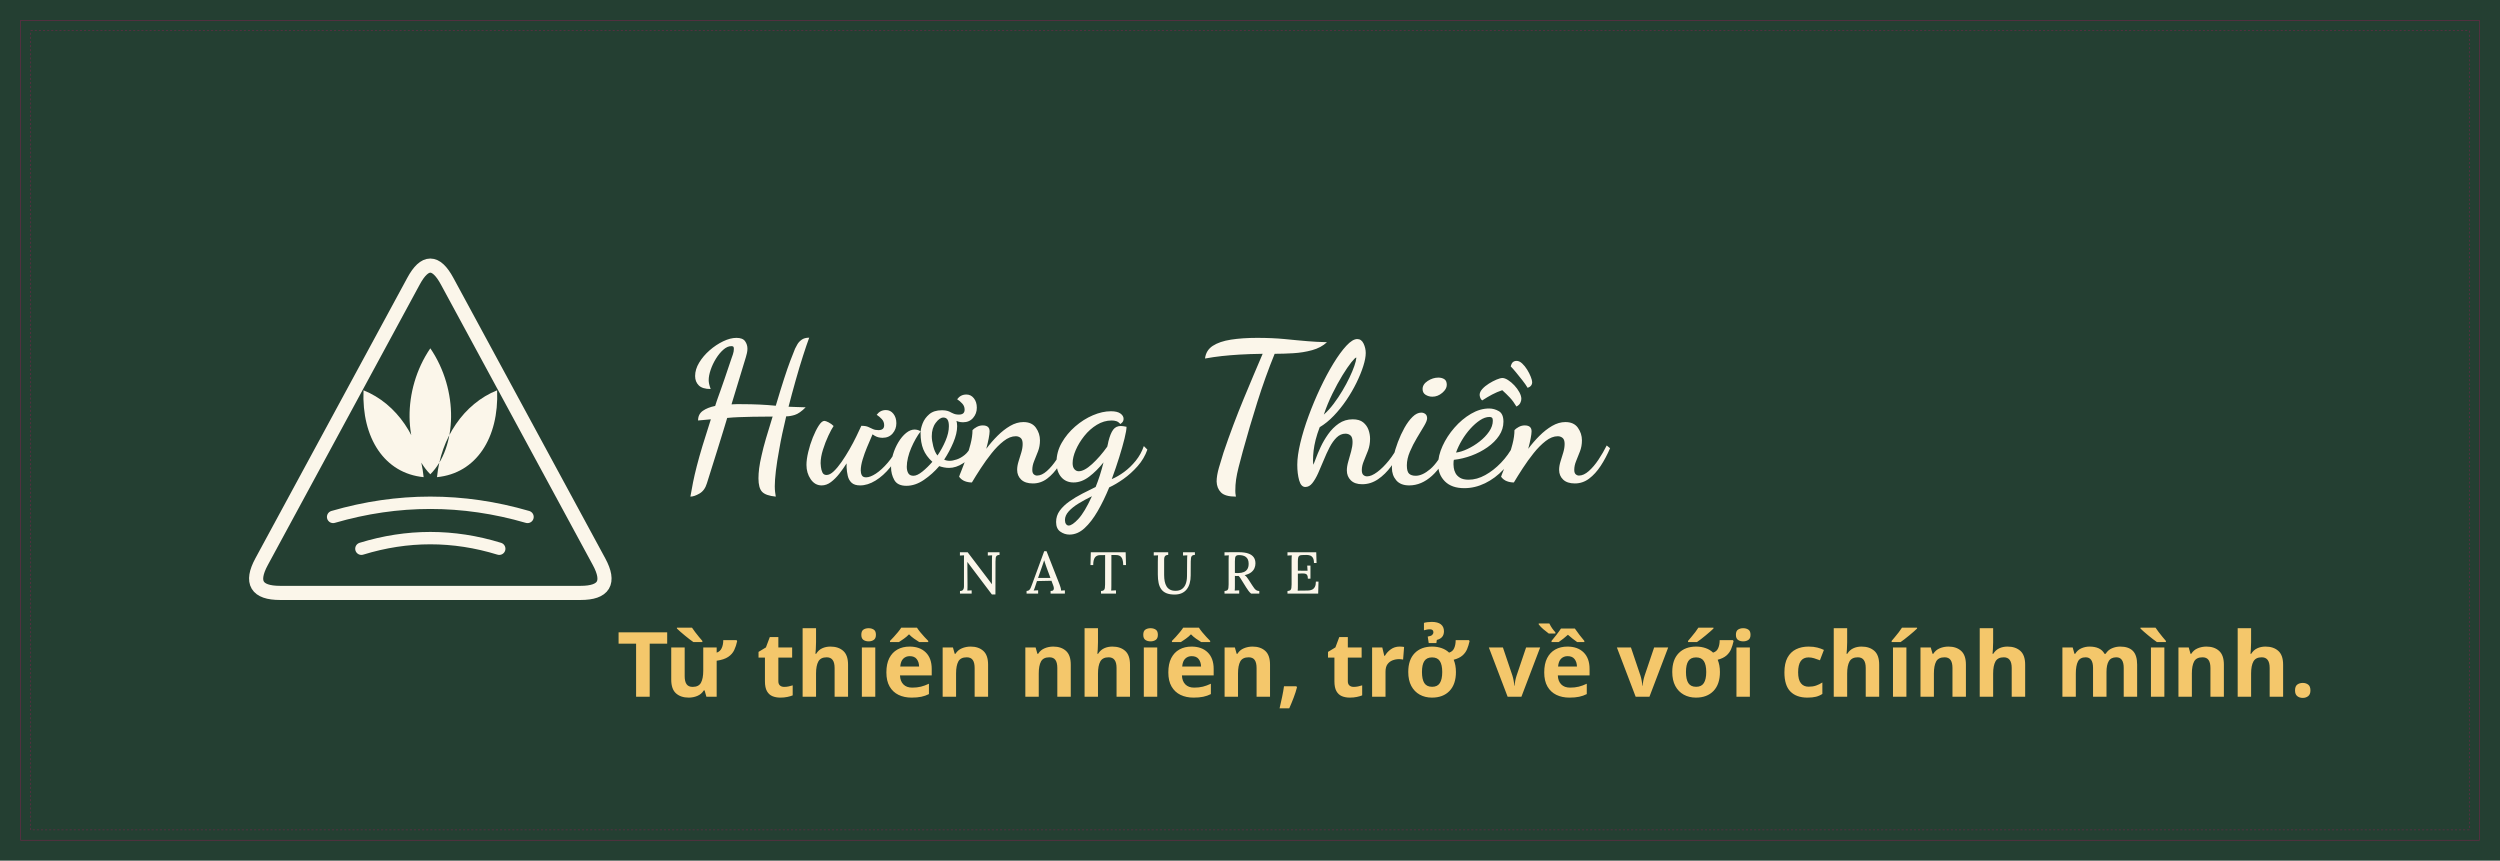
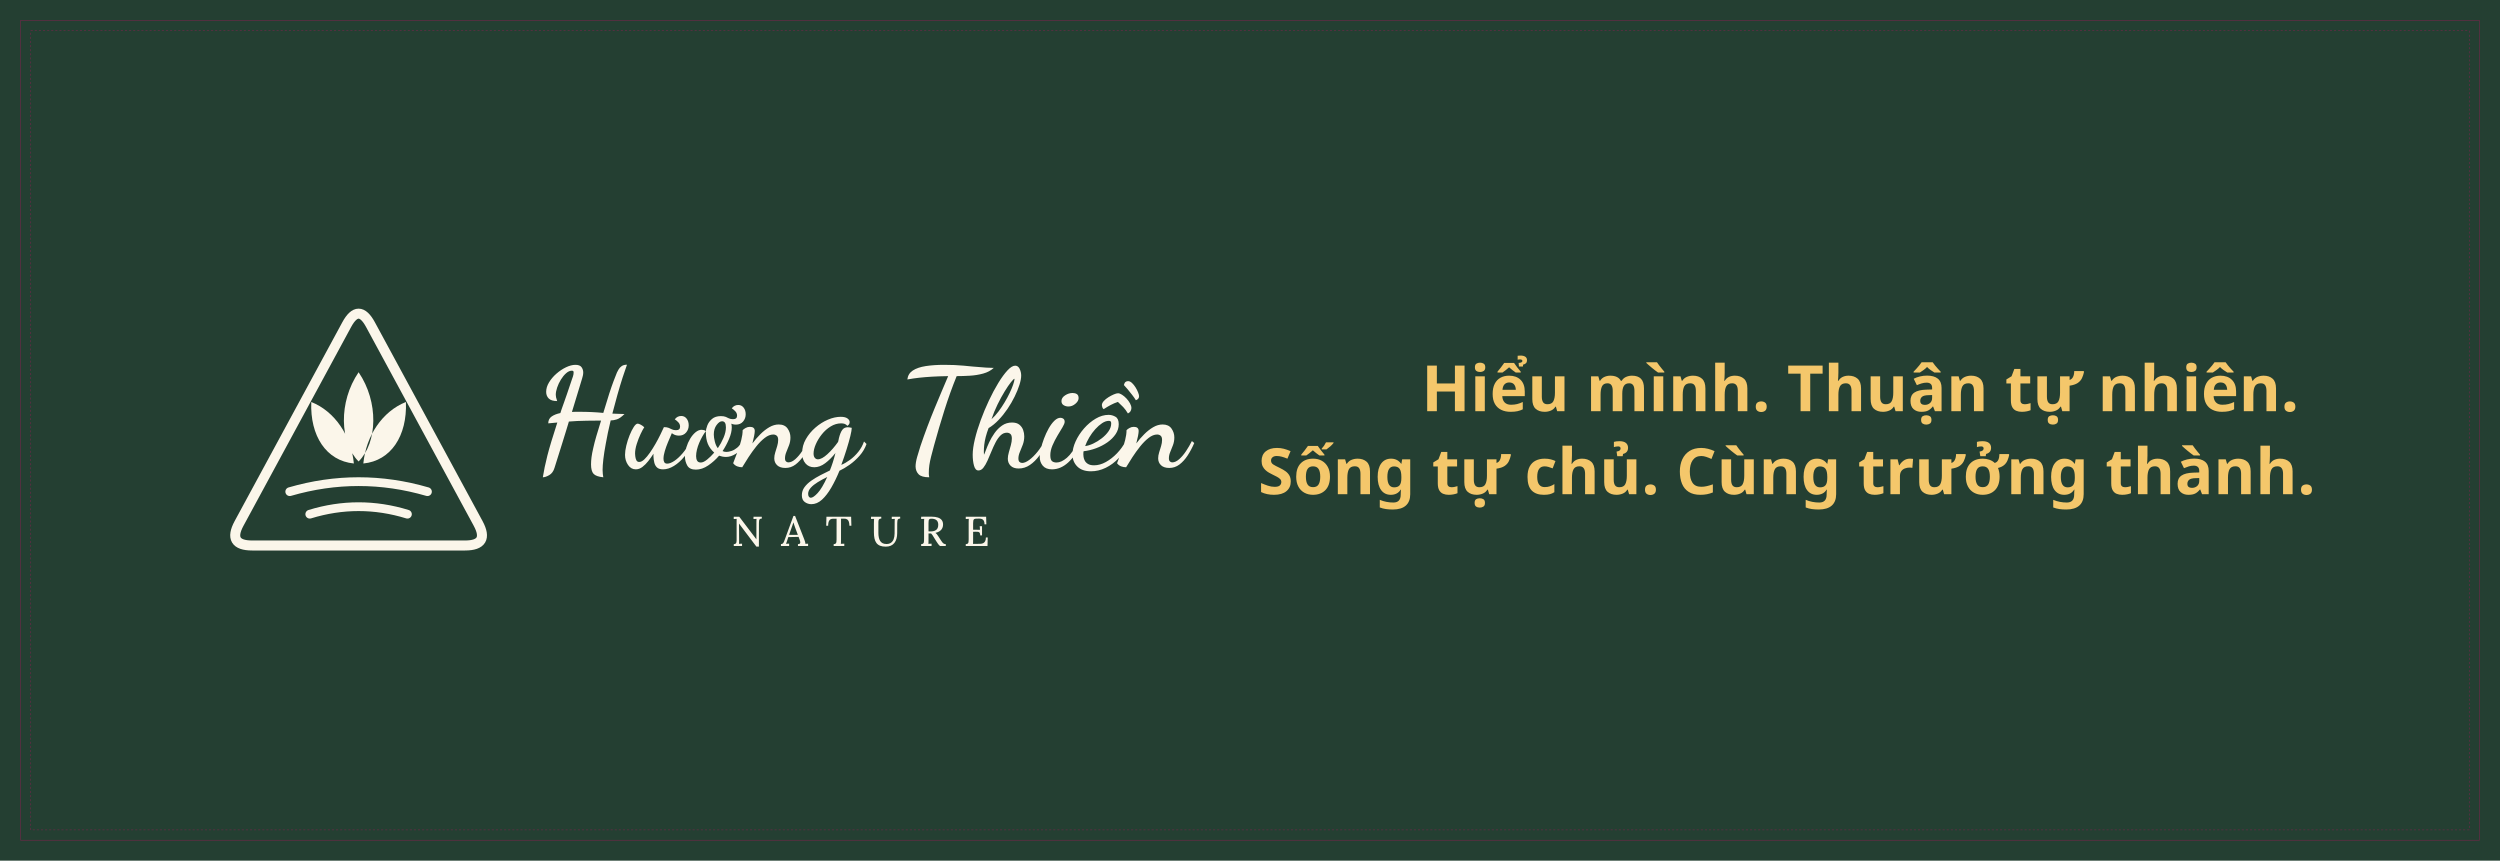
<svg xmlns="http://www.w3.org/2000/svg" viewBox="0 0 1220 420" width="1220mm" height="420mm">
  <rect width="1220" height="420" fill="#243F32" />
  <g transform="translate(10 10)">
-     <g transform="translate(80 80) scale(0.96)">
+     <g transform="translate(80 115.0) scale(0.68)">
      <g transform="translate(10.0 10.0) scale(0.4492)">
        <path d="M275.0 87.2 Q256 52 237.0 87.2 L65.0 404.8 Q46 440 86.0 440.0 L426.0 440.0 Q466 440 447.0 404.8 Z" fill="none" stroke="#FBF6EA" stroke-width="16" stroke-linejoin="round" />
        <g transform="translate(256 309) scale(1.08) translate(-256 -307)">
          <path d="M256 304 C228 276 226 216 256 172 C286 216 284 276 256 304 Z M249 307 C208 303 184 266 186 216 C221 230 245 266 249 307 Z M263 307 C304 303 328 266 326 216 C291 230 267 266 263 307 Z" fill="#FBF6EA" />
        </g>
        <path d="M146 354 Q256 322 366 354 M178 390 Q256 366 334 390" fill="none" stroke="#FBF6EA" stroke-width="14" stroke-linecap="round" />
      </g>
      <path d="M257.2 158.7Q257.8 155.1 258.55 151.4Q259.3 147.7 260.45 143.2Q261.6 138.7 263.35 132.9Q265.1 127.1 267.6 119.4Q266.1 119.5 264.35 119.7Q262.6 119.9 261.1 120.0Q261.1 116.8 263.5 115.1Q265.9 113.4 269.8 112.6Q270.2 111.2 270.5 110.4Q270.8 109.6 271.2 108.4Q271.6 107.2 272.4 105.05Q273.2 102.9 274.55 98.9Q275.9 94.9 278.1 88.4Q278.3 87.9 278.8 86.4Q279.3 84.9 279.3 83.6Q279.3 82.8 279.05 82.5Q278.8 82.2 278.0 82.2Q276.0 82.2 273.95 84.0Q271.9 85.8 270.2 88.55Q268.5 91.3 267.5 94.25Q266.5 97.2 266.5 99.5Q266.5 100.3 266.7 101.3Q266.9 102.3 267.5 104.0Q263.3 104.0 261.45 102.15Q259.6 100.3 259.6 97.4Q259.6 94.0 261.65 90.6Q263.7 87.2 266.95 84.35Q270.2 81.5 273.85 79.75Q277.5 78.0 280.6 78.0Q283.8 78.0 285.0 79.7Q286.2 81.4 286.2 83.5Q286.2 84.6 285.95 85.7Q285.7 86.8 285.4 87.8L278.1 111.8Q279.3 111.7 280.55 111.7Q281.8 111.7 283.1 111.7Q288.0 111.7 292.3 111.9Q296.6 112.1 300.6 112.5Q303.1 104.1 304.85 98.7Q306.6 93.3 307.95 89.75Q309.3 86.2 310.4 83.5Q310.8 82.7 311.55 81.35Q312.3 80.0 313.75 78.95Q315.2 77.9 317.6 77.9Q316.3 81.4 314.45 87.15Q312.6 92.9 310.7 99.65Q308.8 106.4 307.1 113.0Q308.5 113.0 311.05 113.15Q313.6 113.3 315.8 113.3Q312.7 116.4 310.3 117.15Q307.9 117.9 305.9 117.9Q304.8 122.5 303.9 126.7Q303.0 130.9 302.4 134.5Q301.2 140.9 300.65 145.65Q300.1 150.4 300.1 153.4Q300.1 155.0 300.25 156.25Q300.4 157.5 300.6 158.7Q295.5 158.2 293.65 156.25Q291.8 154.3 291.8 149.4Q291.8 147.1 292.15 144.3Q292.5 141.5 293.4 137.7Q294.2 134.0 295.6 129.2Q297.0 124.4 299.0 118.0Q292.9 118.0 288.9 118.1Q284.9 118.2 281.9 118.3Q278.9 118.4 275.9 118.7Q275.8 119.1 275.4 120.4Q275.0 121.7 274.0 125.0Q273.0 128.3 271.0 134.7Q269.0 141.1 265.6 151.9Q264.5 155.6 261.8 157.15Q259.1 158.7 257.2 158.7Z M323.9 153.0Q320.5 153.0 318.35 149.85Q316.2 146.7 316.2 142.6Q316.2 139.8 317.1 136.0Q318.0 132.2 319.45 128.6Q320.9 125.0 322.45 122.6Q324.0 120.2 325.3 120.2Q326.0 120.2 327.45 120.95Q328.9 121.7 330.0 122.8Q328.9 124.4 327.35 127.7Q325.8 131.0 324.6 134.8Q323.4 138.6 323.4 141.7Q323.4 142.1 323.55 143.6Q323.7 145.1 324.3 146.4Q324.9 147.7 326.4 147.7Q328.1 147.7 330.05 145.85Q332.0 144.0 334.05 141.05Q336.1 138.1 338.05 134.7Q340.0 131.3 341.55 128.1Q343.1 124.9 344.1 122.7Q345.0 122.8 346.45 123.2Q347.9 123.6 349.0 124.25Q350.1 124.9 350.1 126.1Q350.1 126.4 349.15 128.55Q348.2 130.7 346.95 133.7Q345.7 136.7 344.75 139.85Q343.8 143.0 343.8 145.4Q343.8 146.8 344.35 147.85Q344.9 148.9 346.5 148.9Q348.6 148.9 351.5 147.0Q354.4 145.1 357.5 141.5Q360.6 137.9 363.0 132.9L364.5 134.1Q362.3 139.5 358.8 143.8Q355.3 148.1 351.3 150.55Q347.3 153.0 343.5 153.0Q340.6 153.0 339.15 151.65Q337.7 150.3 337.2 148.15Q336.7 146.0 336.6 143.8Q336.6 143.3 336.6 142.75Q336.6 142.2 336.6 141.8Q334.9 144.5 332.9 147.05Q330.9 149.6 328.65 151.3Q326.4 153.0 323.9 153.0ZM354.9 128.8Q352.5 128.8 350.7 127.65Q348.9 126.5 347.3 125.35Q345.7 124.2 343.7 124.2L344.1 122.7Q346.3 122.7 347.55 123.25Q348.8 123.8 349.95 124.35Q351.1 124.9 352.8 124.9Q355.7 124.9 355.7 122.4Q355.7 120.6 354.5 119.3Q353.3 118 351.9 117.1Q352.8 115.9 353.95 115.3Q355.1 114.7 356.6 114.7Q358.9 114.7 360.4 116.6Q361.9 118.5 361.9 121.4Q361.9 124.4 360.0 126.6Q358.1 128.8 354.9 128.8Z M367.0 153.2Q362.5 153.2 360.85 150.25Q359.2 147.3 359.2 143.8Q359.2 140.6 360.2 137.25Q361.2 133.9 362.95 131.0Q364.7 128.1 366.85 126.35Q369.0 124.6 371.2 124.6Q371.9 124.6 372.85 124.85Q373.8 125.1 374.2 125.6Q373.0 127.1 371.75 129.3Q370.5 131.5 369.45 133.95Q368.4 136.4 367.8 138.9Q367.2 141.4 367.2 143.5Q367.2 145.5 367.95 146.8Q368.7 148.1 370.6 148.1Q372.5 148.1 375.15 145.95Q377.8 143.8 380.2 141.0Q377.0 138.1 375.6 134.65Q374.2 131.2 374.2 126.3Q374.2 124.2 375.25 121.5Q376.3 118.8 378.65 116.8Q381.0 114.8 385.0 114.8Q389.3 114.8 391.05 117.2Q392.8 119.6 392.8 122.9Q392.8 126.6 390.85 131.2Q388.9 135.8 386.2 139.9Q387.4 140.5 389.0 140.5Q390.5 140.5 392.6 139.8Q394.7 139.1 396.7 137.45Q398.7 135.8 399.9 133.0L401.7 134.3Q399.5 139.4 395.85 141.75Q392.2 144.1 388.7 144.1Q387.4 144.1 386.1 143.85Q384.8 143.6 383.7 143.2Q380.3 147.2 375.9 150.2Q371.5 153.2 367.0 153.2ZM382.8 137.8Q385.2 134.3 386.9 130.3Q388.6 126.3 388.6 122.9Q388.6 120.6 387.9 119.55Q387.2 118.5 385.8 118.5Q383.9 118.5 381.9 121.2Q379.9 123.9 379.9 128.0Q379.9 130.1 380.65 133.1Q381.4 136.1 382.8 137.8ZM395.8 120.9Q393.4 120.9 391.6 119.75Q389.8 118.6 388.2 117.45Q386.6 116.3 384.6 116.3L385.0 114.8Q387.2 114.8 388.45 115.35Q389.7 115.9 390.85 116.45Q392.0 117.0 393.7 117.0Q396.6 117.0 396.6 114.5Q396.6 112.7 395.4 111.4Q394.2 110.1 392.8 109.2Q393.7 108.0 394.85 107.4Q396.0 106.8 397.5 106.8Q399.8 106.8 401.3 108.7Q402.8 110.6 402.8 113.5Q402.8 116.5 400.9 118.7Q399.0 120.9 395.8 120.9Z M431.3 152.0Q427.4 152.0 425.35 150.05Q423.3 148.1 423.3 145.1Q423.3 143.1 424.0 140.85Q424.7 138.6 425.4 136.3Q426.1 134.0 426.1 131.9Q426.1 129.7 425.05 128.85Q424.0 128.0 422.6 128.0Q419.6 128.0 416.45 130.45Q413.3 132.9 410.35 136.6Q407.4 140.3 404.8 144.3Q402.2 148.3 400.3 151.5Q398.4 151.5 396.7 150.85Q395.0 150.2 393.8 148.6Q393.9 148.1 394.95 145.55Q396.0 143.0 397.3 139.45Q398.6 135.9 399.6 132.0Q400.6 128.1 400.6 124.9Q401.3 124.1 402.75 123.3Q404.2 122.5 405.8 122.5Q409.3 122.5 409.3 125.5Q409.3 126.7 408.85 129.05Q408.4 131.4 407.6 134.4Q410.2 130.9 413.3 127.8Q416.4 124.7 419.75 122.75Q423.1 120.8 426.5 120.8Q430.8 120.8 432.85 123.7Q434.9 126.6 434.9 130.1Q434.9 133.1 433.9 135.7Q432.9 138.3 431.95 140.6Q431.0 142.9 431.0 145.1Q431.0 146.7 431.75 147.35Q432.5 148.0 433.4 148.0Q435.8 148.0 438.4 145.7Q441.0 143.4 443.35 139.85Q445.7 136.3 447.5 132.7L449.2 134.1Q447.1 139.0 444.45 143.05Q441.8 147.1 438.55 149.55Q435.3 152.0 431.3 152.0Z M449.9 178.0Q447.4 178.0 445.25 176.5Q443.1 175.0 443.1 171.6Q443.1 168.4 444.95 165.85Q446.8 163.3 449.85 161.15Q452.9 159.0 456.4 157.2Q459.9 155.4 463.2 153.8Q464.3 151.1 465.3 148.0Q466.3 144.9 467.2 141.3Q463.7 145.7 459.85 148.6Q456 151.5 452 151.5Q448 151.5 445.65 148.7Q443.3 145.9 443.3 141.3Q443.3 136.0 445.95 131.35Q448.6 126.7 452.8 123.05Q457 119.4 461.8 117.35Q466.6 115.3 471 115.3Q474.2 115.3 475.8 116.45Q477.4 117.6 477.4 119.1Q477.4 120.3 476.7 121.0Q476 121.7 475.8 121.8Q474.8 120.7 473.75 120.35Q472.7 120.0 471.3 120.0Q467.4 120.0 463.8 122.2Q460.2 124.4 457.45 127.85Q454.7 131.3 453.1 135.0Q451.5 138.7 451.5 141.7Q451.5 143.7 452.4 144.75Q453.3 145.8 454.6 145.8Q457.4 145.8 461.4 142.15Q465.4 138.5 469.1 133.3Q469.3 132.5 469.45 131.85Q469.6 131.2 469.7 130.6Q470.7 126.6 472.1 124.7Q473.5 122.8 476 122.8Q476.5 122.8 477.25 122.9Q478 123.0 478.9 123.2Q478.9 125.0 477.9 129.1Q476.9 133.2 475.2 138.65Q473.5 144.1 471.4 149.8Q474.5 148.5 477.7 146.15Q480.9 143.8 483.6 140.45Q486.3 137.1 487.7 133.0L489.5 134.8Q487.9 139.4 484.55 143.2Q481.2 147.0 477.3 149.75Q473.4 152.5 470.1 154.0Q467.4 160.6 464.25 166.05Q461.1 171.5 457.55 174.75Q454 178.0 449.9 178.0ZM449.5 173.4Q451.3 173.4 454.45 170.0Q457.6 166.6 461.3 158.5Q457.6 160.3 454.5 162.2Q451.4 164.1 449.5 166.2Q447.6 168.3 447.6 170.6Q447.6 171.9 448.15 172.65Q448.7 173.4 449.5 173.4Z M534.5 158.7Q529.0 158.7 526.9 156.55Q524.8 154.4 524.7 151.0Q524.7 148.1 525.85 144.05Q527.0 140.0 528.2 136.3Q530.6 129.2 533.2 122.3Q535.8 115.4 538.45 109.0Q541.1 102.6 543.55 96.8Q546.0 91.0 548.1 86.1Q541.3 86.2 536.35 86.5Q531.4 86.8 527.3 87.25Q523.2 87.7 518.8 88.5Q519.3 84.3 522.75 82.05Q526.2 79.8 532.0 78.9Q537.8 78.0 545.3 78.0Q549.2 78.0 552.65 78.15Q556.1 78.3 559.25 78.6Q562.4 78.9 565.4 79.2Q571.7 79.8 575.45 80.0Q579.2 80.2 580.8 80.2Q577.8 83.0 573.25 84.25Q568.7 85.5 563.7 85.8Q558.7 86.1 554.2 86.1Q549.4 97.9 545.4 110.6Q541.4 123.3 538.0 135.7Q536.7 140.5 535.85 143.85Q535.0 147.2 534.6 149.95Q534.2 152.7 534.2 155.8Q534.2 156.3 534.25 156.95Q534.3 157.6 534.5 158.7Z M569.8 153.8Q567.6 153.8 566.65 150.4Q565.7 147.0 565.7 142.5Q565.7 137.9 567.25 131.4Q568.8 124.9 571.45 117.7Q574.1 110.5 577.35 103.6Q580.6 96.7 584.05 91.05Q587.5 85.4 590.65 82.0Q593.8 78.6 596.2 78.6Q598.3 78.6 599.4 80.9Q600.5 83.2 600.5 85.7Q600.5 88.4 599.25 92.35Q598.0 96.3 595.8 100.8Q593.6 105.3 590.65 109.65Q587.7 114.0 584.25 117.6Q580.8 121.2 577.1 123.4Q575.8 126.8 575.05 129.75Q574.3 132.7 574.0 135.3Q573.7 137.9 573.7 140.4Q573.7 140.9 573.75 141.45Q573.8 142.0 573.8 142.5Q574.2 141.9 575.1 139.4Q576.0 136.9 577.55 133.55Q579.1 130.2 581.4 126.95Q583.7 123.7 586.8 121.55Q589.9 119.4 593.9 119.4Q597.3 119.4 599.2 120.95Q601.1 122.5 601.9 124.75Q602.7 127.0 602.7 129.3Q602.7 132.5 601.65 135.3Q600.6 138.1 599.55 140.55Q598.5 143.0 598.5 145.2Q598.5 147.0 599.3 147.7Q600.1 148.4 601.2 148.4Q603.4 148.4 606.35 146.2Q609.3 144.0 612.25 140.35Q615.2 136.7 617.3 132.3L618.9 134.0Q616.6 139.0 613.5 143.2Q610.4 147.4 606.7 149.9Q603.0 152.4 598.7 152.4Q594.9 152.4 592.9 150.4Q590.9 148.4 590.9 145.4Q590.9 143.3 591.65 140.75Q592.4 138.2 593.1 135.6Q593.8 133.0 593.8 130.9Q593.8 128.5 592.75 127.6Q591.7 126.7 590.2 126.7Q587.7 126.7 585.7 128.65Q583.7 130.6 582.1 133.7Q580.5 136.8 579.1 140.25Q577.7 143.7 576.3 146.8Q574.9 149.9 573.35 151.85Q571.8 153.8 569.8 153.8ZM579.2 117.0Q581.8 114.7 584.2 111.5Q586.6 108.3 588.65 104.85Q590.7 101.4 592.25 98.15Q593.8 94.9 594.7 92.3Q595.6 89.7 595.7 88.3Q595.7 88.2 595.7 88.15Q595.7 88.1 595.7 88.0Q595.1 88.0 593.15 90.45Q591.2 92.9 588.65 97.05Q586.1 101.2 583.55 106.4Q581.0 111.6 579.2 117.0Z M622.6 153.0Q618.2 153.0 616.0 150.4Q613.8 147.8 613.8 144.1Q613.8 141.8 614.6 138.3Q615.4 134.8 616.85 130.95Q618.3 127.1 620.2 123.7Q622.1 120.3 624.3 118.15Q626.5 116.0 628.7 116.0Q629.9 116.0 630.8 116.7Q631.7 117.4 631.7 118.9Q631.7 120.2 630.15 122.8Q628.6 125.4 626.55 128.8Q624.5 132.2 622.95 135.85Q621.4 139.5 621.4 142.8Q621.4 146.0 622.55 147.05Q623.7 148.1 625.9 148.1Q629.3 148.1 633.3 144.7Q637.3 141.3 641.6 132.8L643.1 134.4Q639.6 143.2 634.2 148.1Q628.8 153.0 622.6 153.0ZM634.4 107.9Q632.5 107.9 630.95 106.95Q629.4 106.0 629.4 104.0Q629.4 101.6 632.0 99.9Q634.6 98.2 637.4 98.2Q639.2 98.2 640.45 99.0Q641.7 99.8 641.7 101.9Q641.7 104.0 639.4 105.95Q637.1 107.9 634.4 107.9Z M650.6 154.4Q644.2 154.4 640.75 150.95Q637.3 147.5 637.3 142.3Q637.3 137.9 639.55 132.95Q641.8 128.0 645.6 123.65Q649.4 119.3 654.0 116.6Q658.6 113.9 663.2 113.9Q665.8 113.9 668.15 115.25Q670.5 116.6 670.5 120.6Q670.5 124.4 668.3 127.7Q666.1 131.0 662.4 133.6Q658.7 136.2 654.25 137.85Q649.8 139.5 645.3 140.0Q645.2 140.4 645.15 140.85Q645.1 141.3 645.1 142.3Q645.1 142.8 645.25 144.05Q645.4 145.3 646.1 146.7Q646.8 148.1 648.4 149.1Q650.0 150.1 652.8 150.1Q657.0 150.1 661.25 147.75Q665.5 145.4 669.25 141.5Q673.0 137.6 675.5 132.8L677.5 134.4Q674.8 140.4 670.55 144.9Q666.3 149.4 661.15 151.9Q656.0 154.4 650.6 154.4ZM646.4 136.3Q649.0 136.0 652.2 134.5Q655.4 133.0 658.35 130.7Q661.3 128.4 663.2 125.65Q665.1 122.9 665.1 120.1Q665.1 119.0 664.7 118.6Q664.3 118.2 663.4 118.2Q661.1 118.2 658.6 119.85Q656.1 121.5 653.7 124.15Q651.3 126.8 649.4 130.0Q647.5 133.2 646.4 136.3ZM682.8 103.4Q681.8 101.7 680.15 99.6Q678.5 97.5 676.9 95.55Q675.3 93.6 674.2 92.5Q674.6 90.9 675.35 90.3Q676.1 89.7 677.2 89.7Q678.6 89.7 680.0 91.0Q681.4 92.3 682.55 94.15Q683.7 96.0 684.4 97.8Q685.1 99.6 685.1 100.5Q685.1 102.6 682.8 103.4ZM677.1 112.9Q675.5 110.2 673.75 108.35Q672.0 106.5 669.9 104.6Q667.2 105.5 664.75 106.8Q662.3 108.1 659.7 109.8Q659.0 109.3 658.7 108.4Q658.4 107.5 658.4 107.0Q658.4 105.5 659.75 104.0Q661.1 102.5 663.1 101.25Q665.1 100.0 667.0 99.2Q668.9 98.4 670.0 98.4Q671.2 98.4 672.85 99.45Q674.5 100.5 676.05 102.15Q677.6 103.8 678.6 105.65Q679.6 107.5 679.6 109.0Q679.6 110.0 679.05 111.1Q678.5 112.2 677.1 112.9Z M706.8 152.0Q702.9 152.0 700.85 150.05Q698.8 148.1 698.8 145.1Q698.8 143.1 699.5 140.85Q700.2 138.6 700.9 136.3Q701.6 134.0 701.6 131.9Q701.6 129.7 700.55 128.85Q699.5 128.0 698.1 128.0Q695.1 128.0 691.95 130.45Q688.8 132.9 685.85 136.6Q682.9 140.3 680.3 144.3Q677.7 148.3 675.8 151.5Q673.9 151.5 672.2 150.85Q670.5 150.2 669.3 148.6Q669.4 148.1 670.45 145.55Q671.5 143.0 672.8 139.45Q674.1 135.9 675.1 132.0Q676.1 128.1 676.1 124.9Q676.8 124.1 678.25 123.3Q679.7 122.5 681.3 122.5Q684.8 122.5 684.8 125.5Q684.8 126.7 684.35 129.05Q683.9 131.4 683.1 134.4Q685.7 130.9 688.8 127.8Q691.9 124.7 695.25 122.75Q698.6 120.8 702.0 120.8Q706.3 120.8 708.35 123.7Q710.4 126.6 710.4 130.1Q710.4 133.1 709.4 135.7Q708.4 138.3 707.45 140.6Q706.5 142.9 706.5 145.1Q706.5 146.7 707.25 147.35Q708.0 148.0 708.9 148.0Q711.3 148.0 713.9 145.7Q716.5 143.4 718.85 139.85Q721.2 136.3 723.0 132.7L724.7 134.1Q722.6 139.0 719.95 143.05Q717.3 147.1 714.05 149.55Q710.8 152.0 706.8 152.0Z" fill="#FBF6EA" />
      <path d="M410.45 208.42 399.27 193.61Q398.96 193.2 398.65 192.78Q398.34 192.36 398.02 191.92H397.99L398.07 203.58Q398.07 204.35 398.06 205.1Q398.05 205.85 397.99 206.46Q398.51 206.42 399.115 206.395Q399.72 206.37 400.18 206.35V208.0H394.24V206.68Q395.09 206.67 395.515 206.35Q395.94 206.03 396.105 205.48Q396.27 204.93 396.27 204.23L396.27 190.78Q396.27 190.17 396.28 189.58Q396.29 188.99 396.31 188.54Q395.83 188.57 395.245 188.595Q394.66 188.62 394.21 188.65V187.0H398.16L408.72 200.9Q409.23 201.56 409.645 202.13Q410.06 202.7 410.44 203.21H410.47L410.49 190.88Q410.49 190.21 410.52 189.59Q410.55 188.97 410.58 188.54Q410.06 188.57 409.46 188.595Q408.86 188.62 408.39 188.65V187.0H414.35V188.32Q413.39 188.35 412.95 188.72Q412.51 189.09 412.405 189.805Q412.3 190.52 412.3 191.65L412.26 208.42Z M428.09 208.0V206.65Q428.97 206.65 429.46 206.17Q429.95 205.69 430.275 204.87Q430.6 204.05 430.99 203.01L437.06 186.44H438.24L444.83 203.27Q445.05 203.84 445.35 204.805Q445.65 205.77 445.63 206.46Q446.14 206.42 446.635 206.395Q447.13 206.37 447.57 206.35V208.0H440.3V206.68Q441.34 206.66 441.685 206.225Q442.03 205.79 441.96 205.15Q441.89 204.51 441.65 203.9L440.75 201.47L433.38 201.63L432.52 204.24Q432.33 204.85 432.125 205.385Q431.92 205.92 431.7 206.43Q432.26 206.39 432.875 206.365Q433.49 206.34 433.97 206.32V208.0ZM433.93 200.02H440.22L438.34 194.95Q437.99 193.97 437.66 192.995Q437.33 192.02 437.06 191.12H437.01Q436.77 191.85 436.48 192.75Q436.19 193.65 435.8 194.7Z M477.22 193.48Q477.2 191.76 476.83 190.625Q476.46 189.49 475.635 188.925Q474.81 188.36 473.39 188.39H471.21L471.19 203.98Q471.19 204.79 471.17 205.43Q471.15 206.07 471.09 206.46Q471.68 206.42 472.355 206.395Q473.03 206.37 473.55 206.35V208.0H465.93V206.68Q466.92 206.63 467.345 206.26Q467.77 205.89 467.885 205.16Q468 204.43 468 203.35L468.02 188.42L465.5 188.44Q463.67 188.45 462.82 189.67Q461.97 190.89 461.97 193.48H460.57L460.74 187.0H478.46L478.64 193.48Z M500.09 188.32Q499.21 188.33 498.76 188.66Q498.31 188.99 498.165 189.535Q498.02 190.08 498.02 190.77V198.56Q498.02 200.31 498.305 201.765Q498.59 203.22 499.235 204.295Q499.88 205.37 500.995 205.97Q502.11 206.57 503.75 206.58Q505.74 206.6 507.04 205.69Q508.34 204.78 508.98 203.1Q509.62 201.42 509.64 199.12L509.7 190.88Q509.7 190.21 509.73 189.59Q509.76 188.97 509.8 188.54Q509.28 188.57 508.685 188.595Q508.09 188.62 507.62 188.65V187.0H513.66V188.32Q512.68 188.35 512.24 188.72Q511.8 189.09 511.685 189.805Q511.57 190.52 511.55 191.65L511.51 198.79Q511.51 200.95 511.02 202.73Q510.53 204.51 509.52 205.8Q508.51 207.09 506.97 207.785Q505.43 208.48 503.33 208.48Q500.89 208.48 499.24 207.82Q497.59 207.16 496.615 205.85Q495.64 204.54 495.225 202.64Q494.81 200.74 494.81 198.24V191.76Q494.81 190.97 494.855 190.01Q494.9 189.05 494.93 188.54Q494.41 188.57 493.81 188.585Q493.21 188.6 492.74 188.63V187.0H500.09Z M528.71 208.0V206.68Q529.7 206.63 530.135 206.27Q530.57 205.91 530.685 205.18Q530.8 204.45 530.8 203.35V190.88Q530.8 190.21 530.835 189.59Q530.87 188.97 530.9 188.54Q530.38 188.57 529.78 188.595Q529.18 188.62 528.71 188.65V187.0Q530.54 186.97 532.4 186.95Q534.26 186.93 536.13 186.96Q538.95 186.97 540.79 187.61Q542.63 188.25 543.54 189.51Q544.45 190.77 544.43 192.69Q544.44 193.89 543.935 195.08Q543.43 196.27 542.235 197.2Q541.04 198.13 538.93 198.62Q539.52 198.98 540.005 199.6Q540.49 200.22 541 201L542.83 203.84Q543.39 204.72 543.88 205.35Q544.37 205.98 544.96 206.325Q545.55 206.67 546.39 206.68V208.0H542.22Q541.46 207.35 540.895 206.585Q540.33 205.82 539.71 204.84L537.63 201.5Q537.24 200.88 536.815 200.19Q536.39 199.5 535.87 199.02Q535.39 199.04 534.93 199.04Q534.47 199.04 533.99 199.02V203.97Q533.99 204.79 533.97 205.43Q533.95 206.07 533.89 206.46Q534.24 206.43 534.65 206.415Q535.06 206.4 535.465 206.375Q535.87 206.35 536.18 206.35V208.0ZM535.71 197.56Q537.37 197.52 538.54 197.035Q539.71 196.55 540.345 195.515Q540.98 194.48 540.98 192.83Q540.98 191.59 540.62 190.745Q540.26 189.9 539.595 189.385Q538.93 188.87 538.02 188.645Q537.11 188.42 536.04 188.42Q535.09 188.42 534.65 188.77Q534.21 189.12 534.1 189.82Q533.99 190.52 533.99 191.59V197.48Q534.42 197.51 534.83 197.545Q535.24 197.58 535.71 197.56Z M571.08 200.41Q571.08 199.11 570.71 198.54Q570.34 197.97 569.595 197.845Q568.85 197.72 567.72 197.77L566 197.84V204.06Q566 204.87 565.98 205.49Q565.96 206.11 565.9 206.5L571.06 206.44Q572.24 206.42 573.16 206.015Q574.08 205.61 574.62 204.615Q575.16 203.62 575.16 201.9H576.49L576.32 208.0H560.72V206.68Q561.71 206.63 562.145 206.27Q562.58 205.91 562.695 205.18Q562.81 204.45 562.81 203.35V190.88Q562.81 190.21 562.845 189.59Q562.88 188.97 562.91 188.54Q562.39 188.57 561.79 188.595Q561.19 188.62 560.72 188.65V187.0H575.34L575.5 192.44H574.18Q574.18 190.71 573.63 189.82Q573.08 188.93 572.19 188.625Q571.3 188.32 570.27 188.35L568.19 188.4Q567.24 188.42 566.77 188.735Q566.3 189.05 566.15 189.745Q566 190.44 566 191.65V196.35L570.93 196.37L570.75 193.78H572.4V200.41Z" fill="#FBF6EA" />
    </g>
-     <text x="1120" y="330" font-family="Dancing Script" font-size="44" fill="#F4C76B" font-weight="700" text-anchor="end" letter-spacing="0" font-style="normal">Từ thiên nhiên, trở về với chính mình.</text>
+     <text x="1120" y="190.653" font-family="Dancing Script" font-size="31.157" fill="#F4C76B" font-weight="700" text-anchor="end" letter-spacing="0" font-style="normal">
+       <tspan x="1120" dy="0.00">Hiểu mình. Thuận tự nhiên.</tspan>
+       <tspan x="1120" dy="40.50">Sống tự chủ. Cùng trưởng thành.</tspan>
+     </text>
  </g>
  <g id="guides" fill="none" stroke="#E0006A" stroke-width=".2" opacity=".6">
    <rect x="10" y="10" width="1200" height="400" />
    <rect x="15" y="15" width="1190" height="390" stroke-dasharray="1 1" />
  </g>
</svg>
